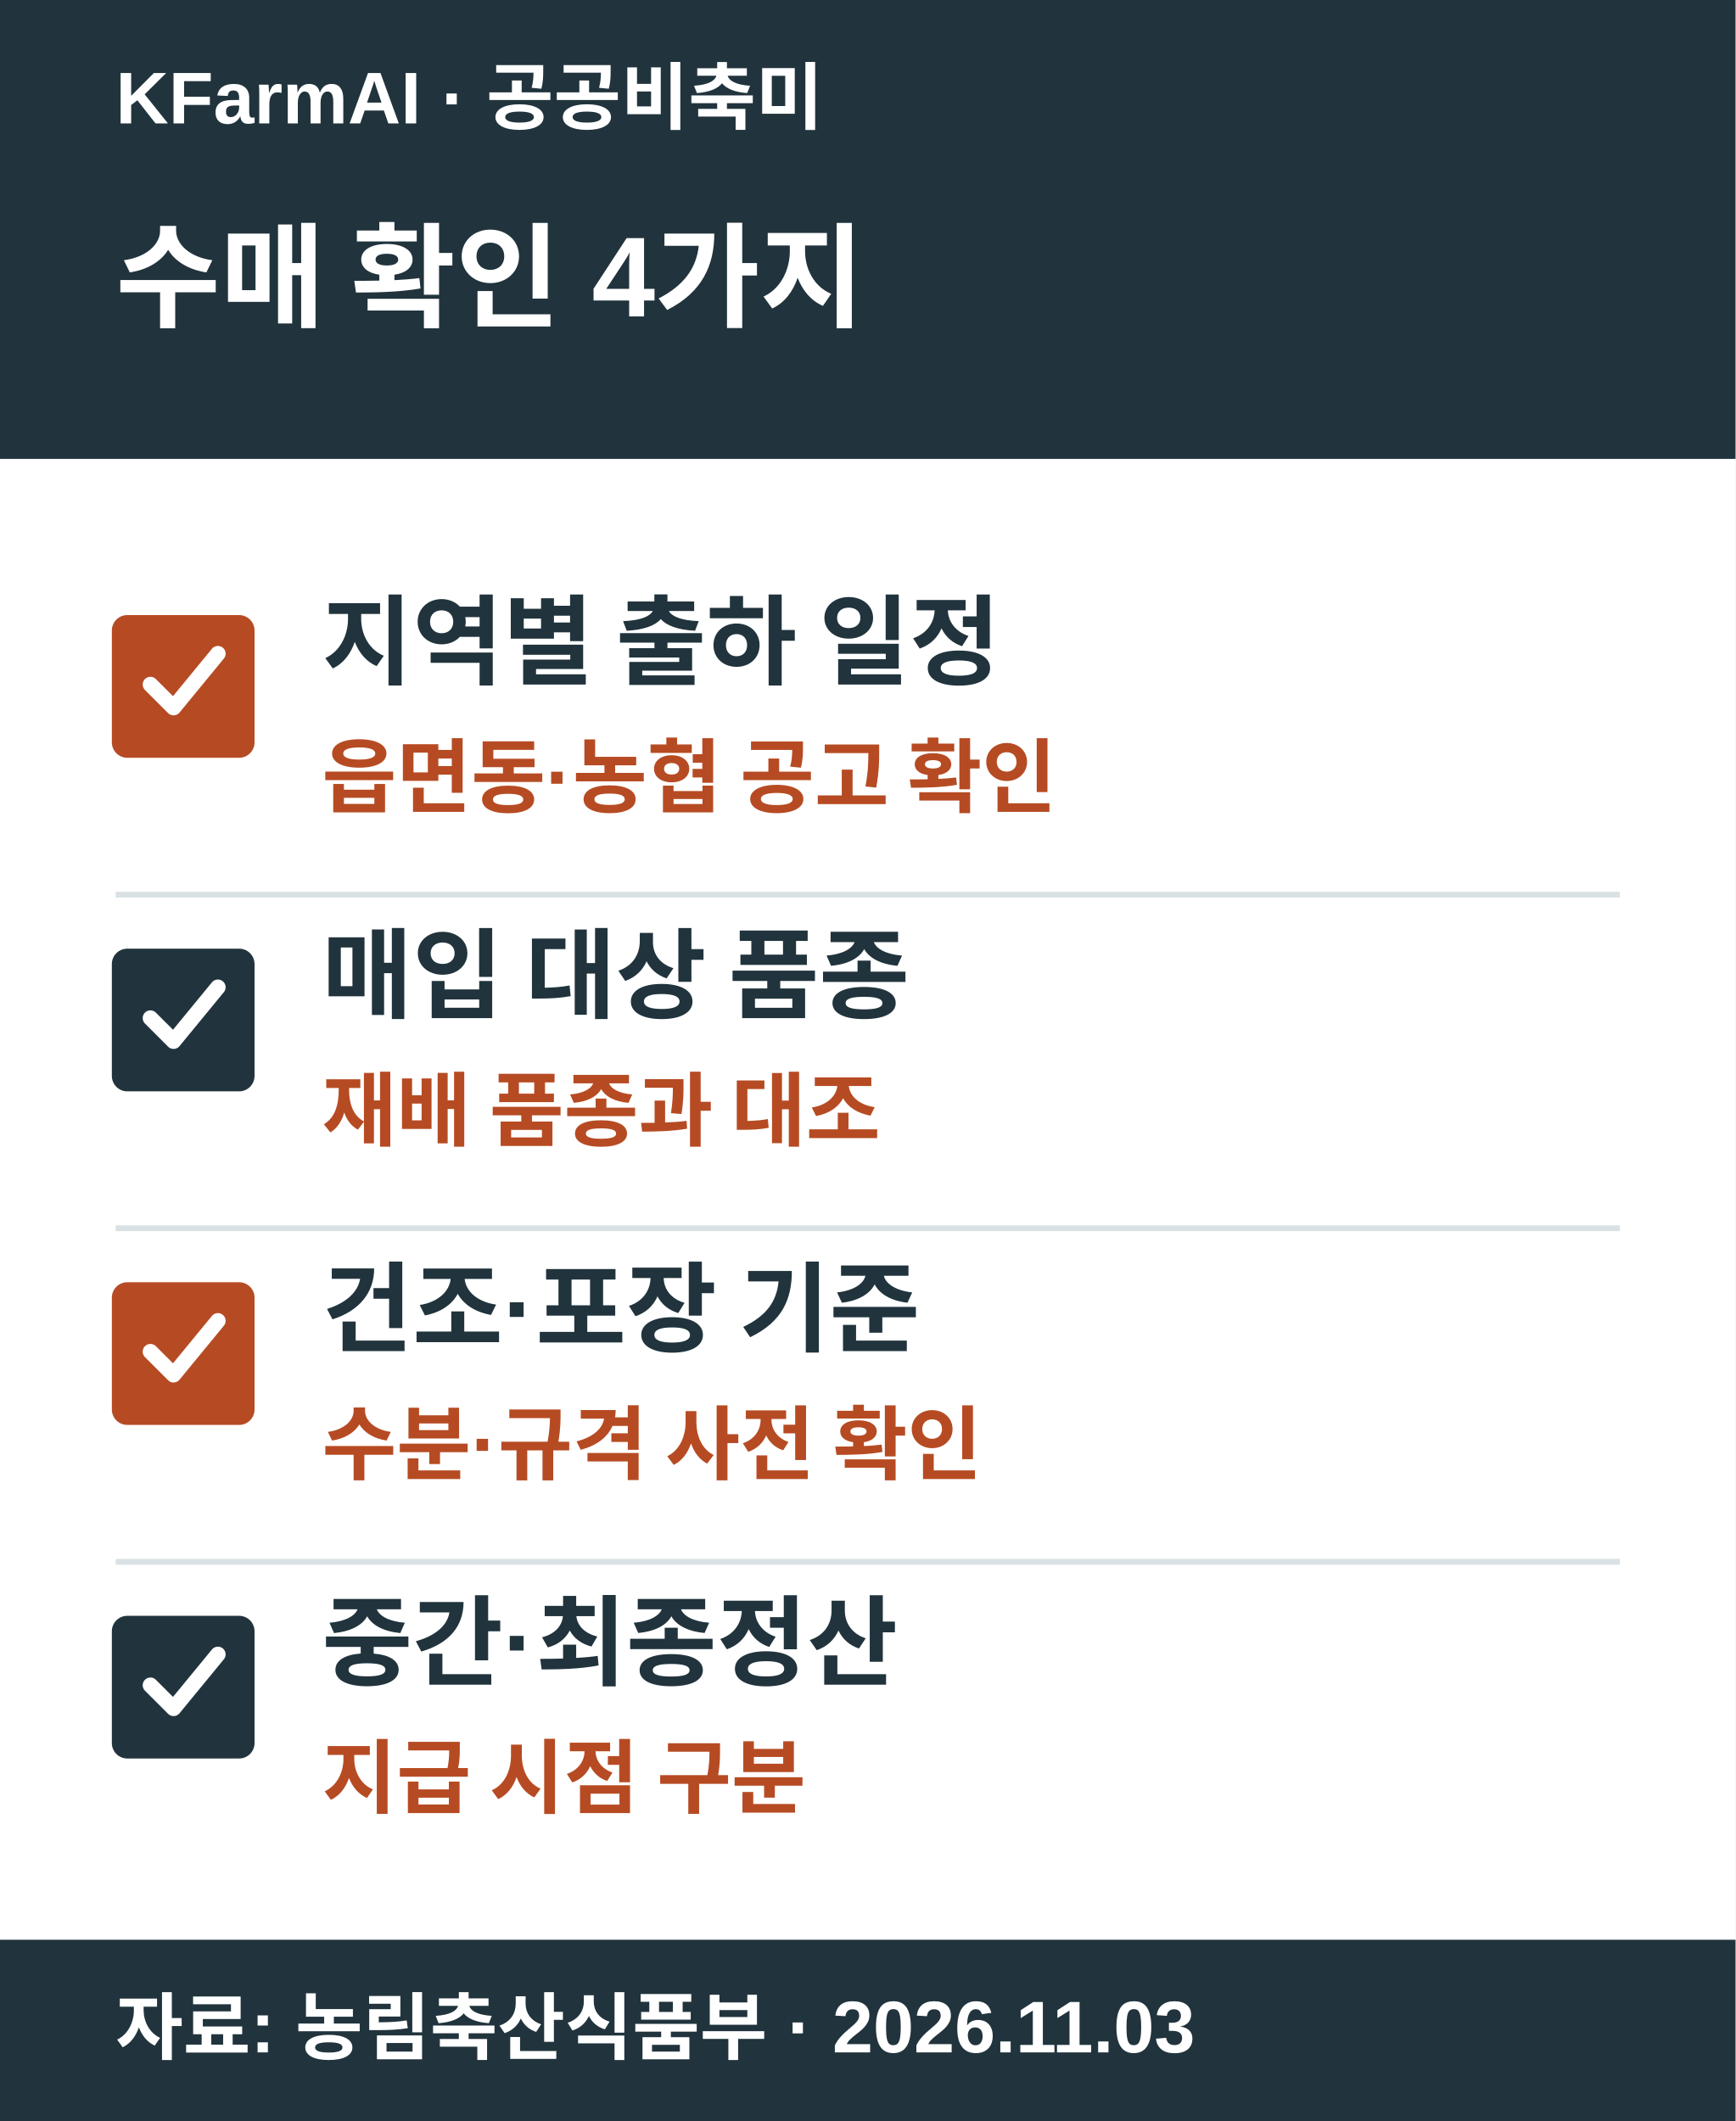
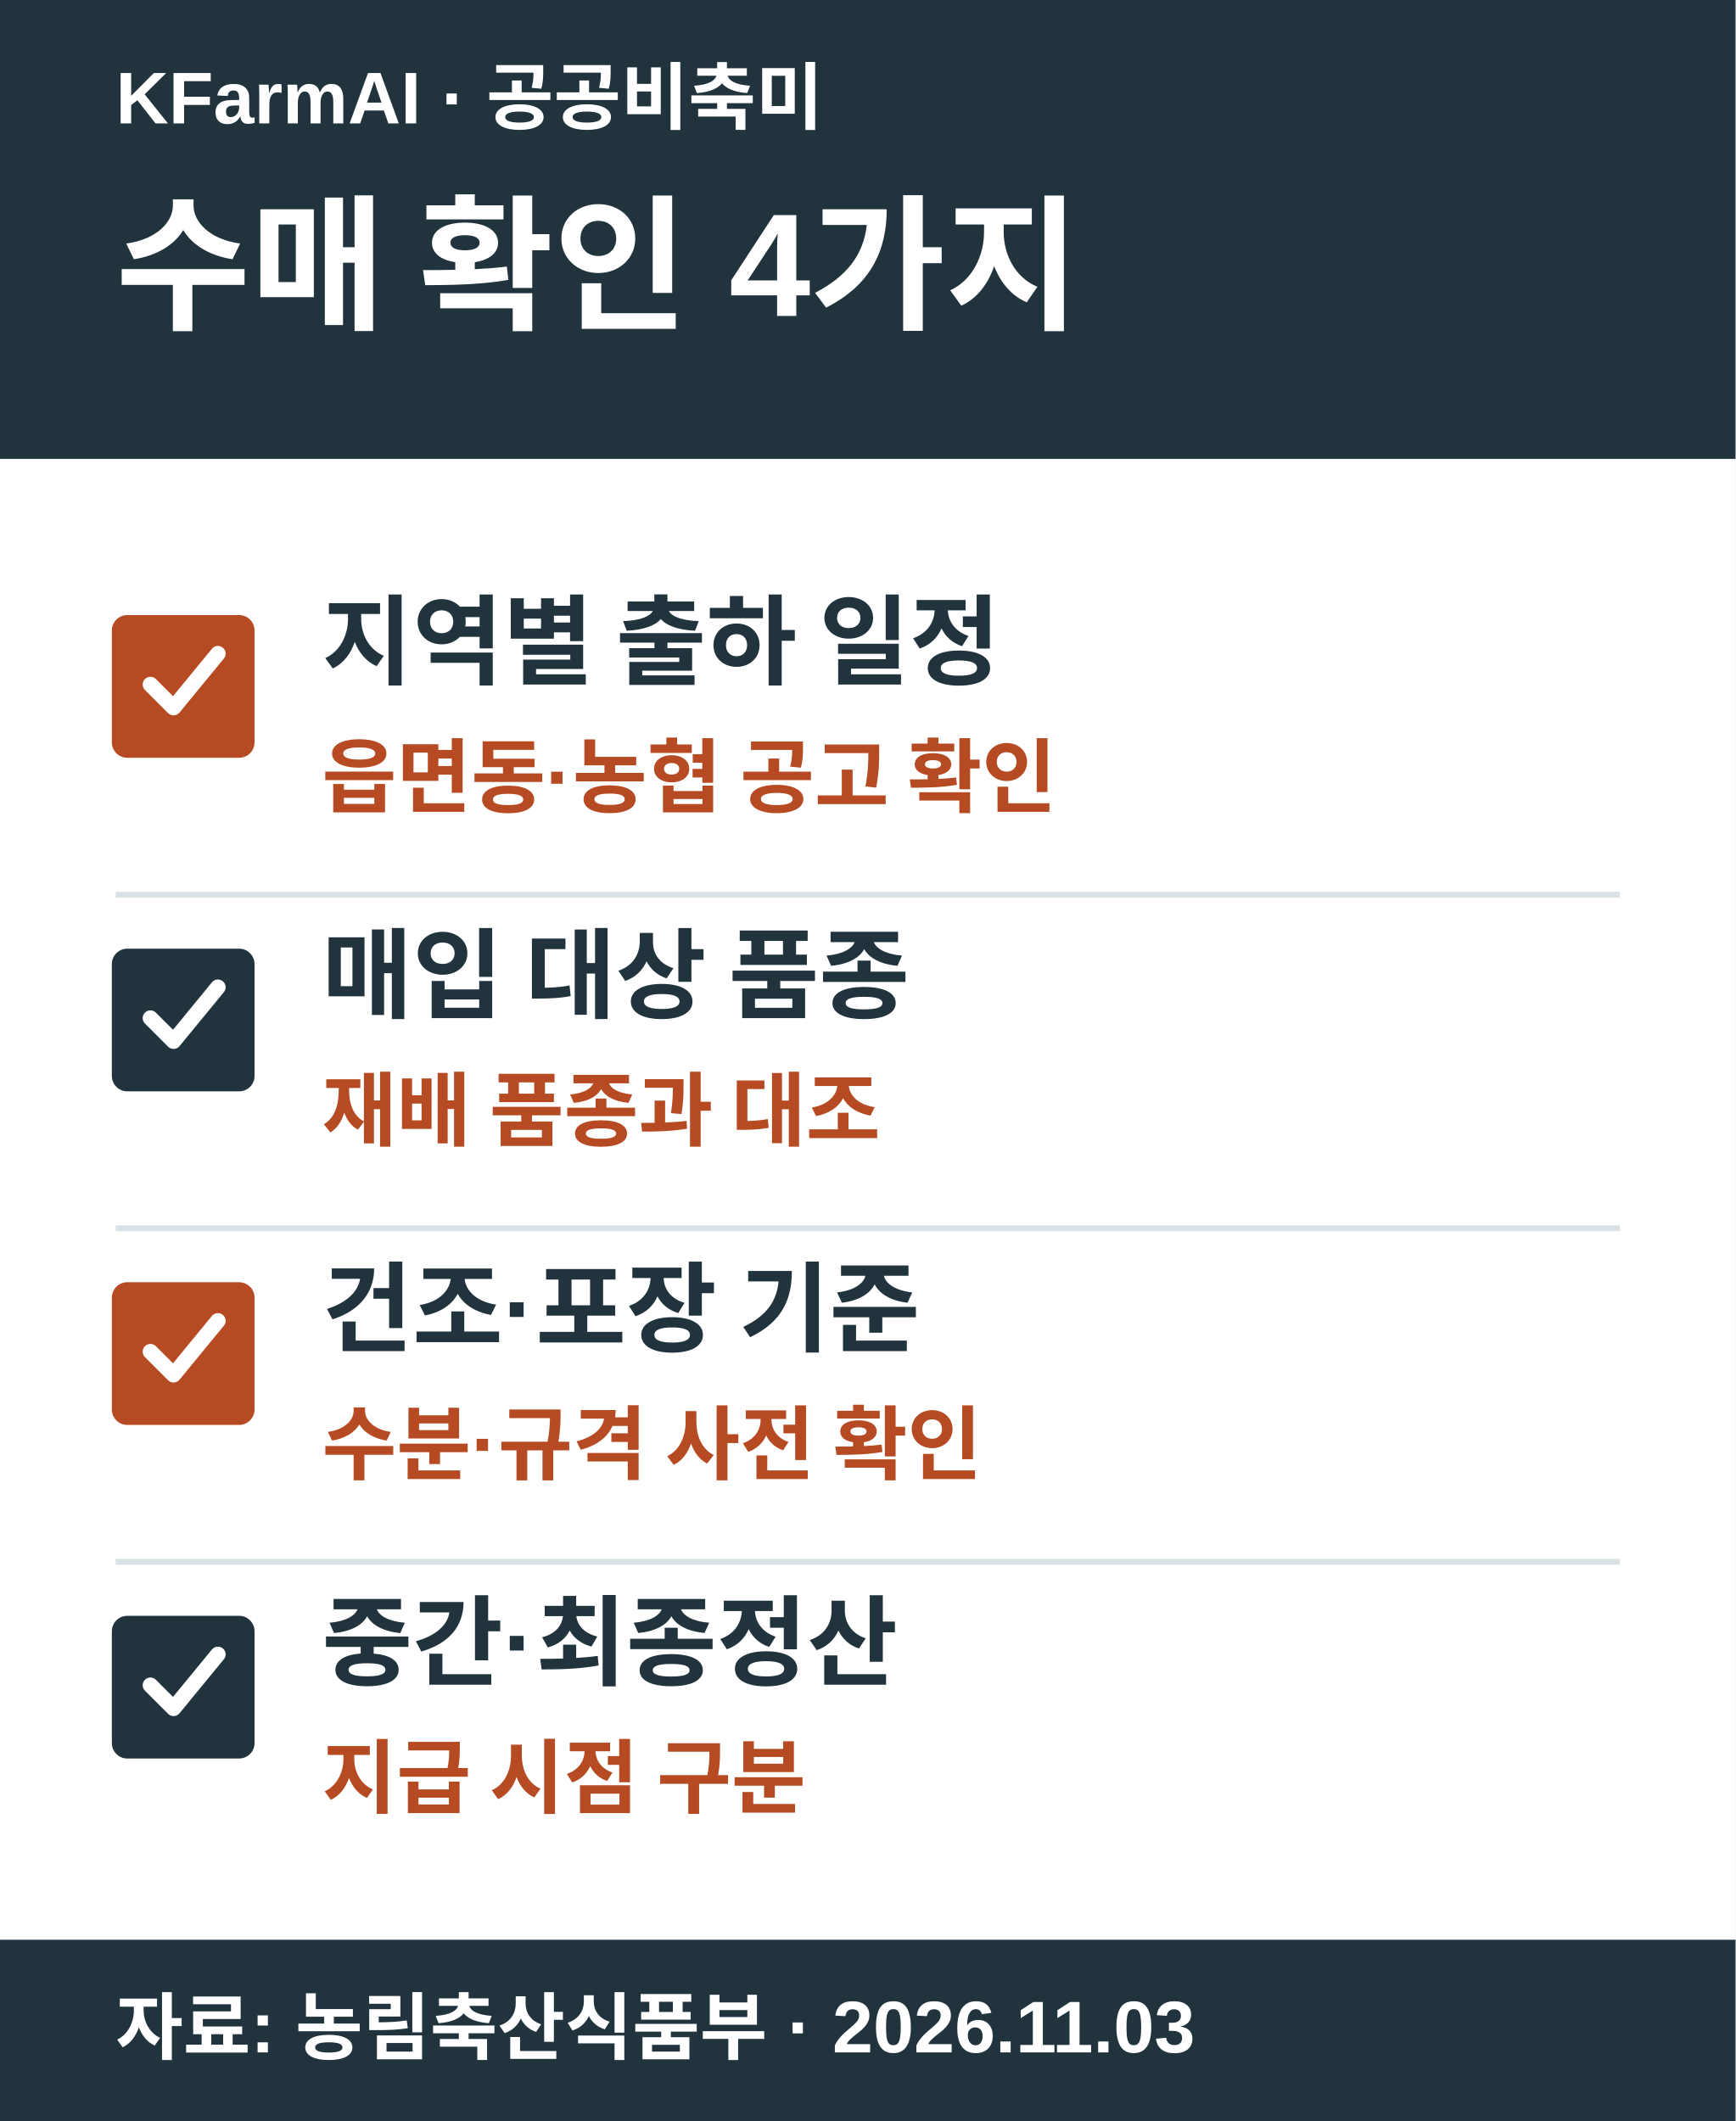
<svg xmlns="http://www.w3.org/2000/svg" width="900" height="1100" viewBox="0 0 900 1100" role="img" aria-labelledby="title desc">
  <g font-family="'Noto Sans KR','Malgun Gothic',Arial,sans-serif">
    <rect width="900" height="1100" fill="#ffffff" />
    <rect width="900" height="238" fill="#21343D" />
    <text x="60" y="64" fill="#ffffff" font-size="38" font-weight="630">KFarmAI  ·  공공비축미</text>
-     <text x="60" y="165" fill="#ffffff" font-size="59" font-weight="840">수매 확인 4가지</text>
+     <text x="60" y="165" fill="#ffffff" font-size="76" font-weight="840">수매 확인 4가지</text>
    <g transform="translate(0 68)">
      <rect x="58" y="251" width="74" height="74" rx="8" fill="#B64B23" />
      <path d="M78 287 l12 12 23 -28" fill="none" stroke="#fff" stroke-width="8" stroke-linecap="round" stroke-linejoin="round" />
      <text x="167" y="283" fill="#21343D" font-size="51" font-weight="825">지역별 출하 일정</text>
      <text x="167" y="350" fill="#B64B23" font-size="42" font-weight="590">읍면동·농협 공고 확인</text>
      <path d="M60 396 H840" stroke="#D9E1E4" stroke-width="3" />
      <rect x="58" y="424" width="74" height="74" rx="8" fill="#21343D" />
      <path d="M78 460 l12 12 23 -28" fill="none" stroke="#fff" stroke-width="8" stroke-linecap="round" stroke-linejoin="round" />
      <text x="167" y="456" fill="#21343D" font-size="51" font-weight="825">매입 대상 품종</text>
      <text x="167" y="523" fill="#B64B23" font-size="42" font-weight="590">재배 품종과 대조</text>
      <path d="M60 569 H840" stroke="#D9E1E4" stroke-width="3" />
      <rect x="58" y="597" width="74" height="74" rx="8" fill="#B64B23" />
      <path d="M78 633 l12 12 23 -28" fill="none" stroke="#fff" stroke-width="8" stroke-linecap="round" stroke-linejoin="round" />
      <text x="167" y="629" fill="#21343D" font-size="51" font-weight="825">건조·포장 기준</text>
      <text x="167" y="696" fill="#B64B23" font-size="42" font-weight="590">수분·규격 사전 확인</text>
      <path d="M60 742 H840" stroke="#D9E1E4" stroke-width="3" />
      <rect x="58" y="770" width="74" height="74" rx="8" fill="#21343D" />
      <path d="M78 806 l12 12 23 -28" fill="none" stroke="#fff" stroke-width="8" stroke-linecap="round" stroke-linejoin="round" />
      <text x="167" y="802" fill="#21343D" font-size="51" font-weight="825">중간·최종정산</text>
      <text x="167" y="869" fill="#B64B23" font-size="42" font-weight="590">지급 시점 구분</text>
    </g>
    <rect x="0" y="1006" width="900" height="94" fill="#21343D" />
    <text x="60" y="1065" fill="#ffffff" font-size="38" font-weight="620">자료: 농림축산식품부  ·  2026.11.03</text>
  </g>
</svg>
